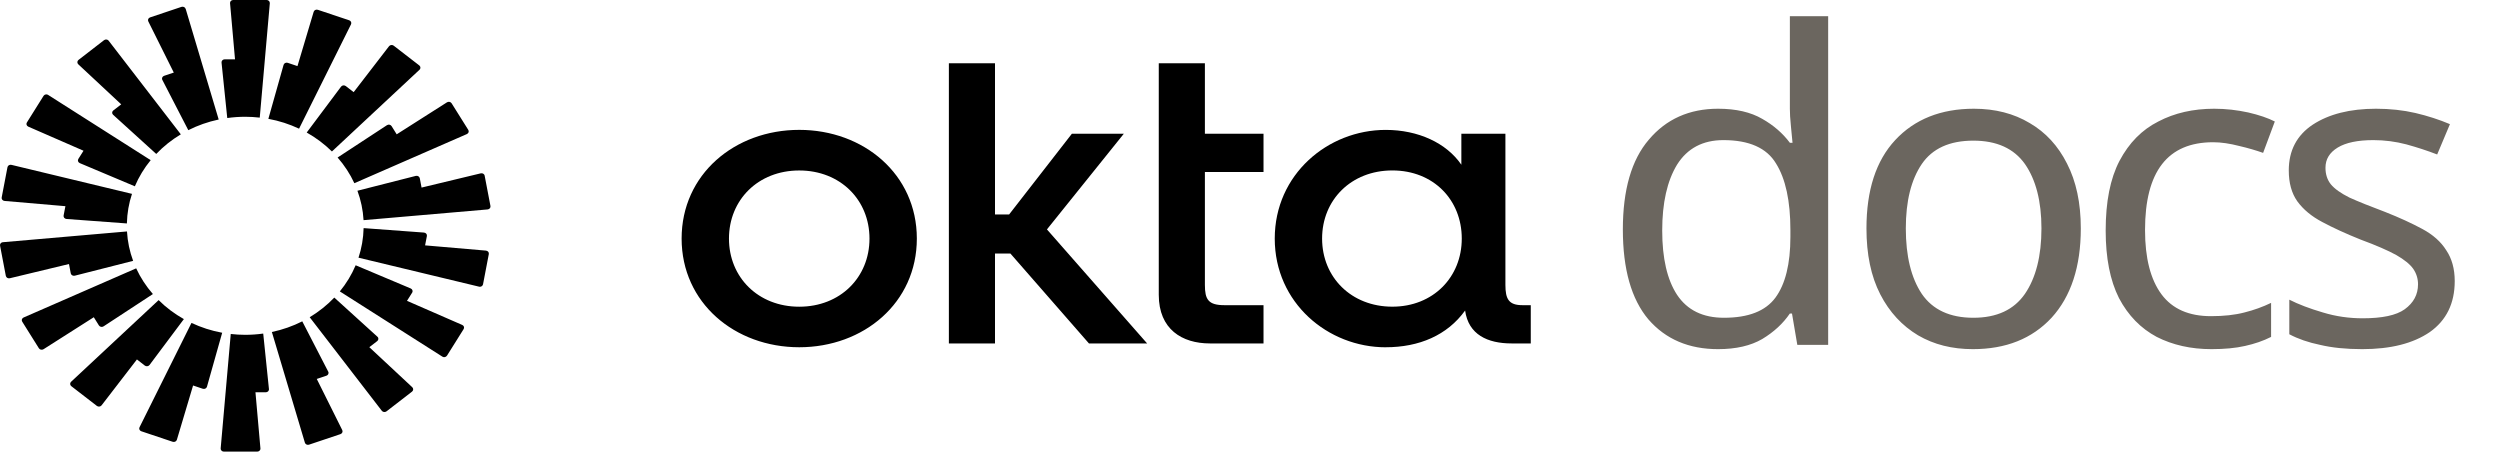
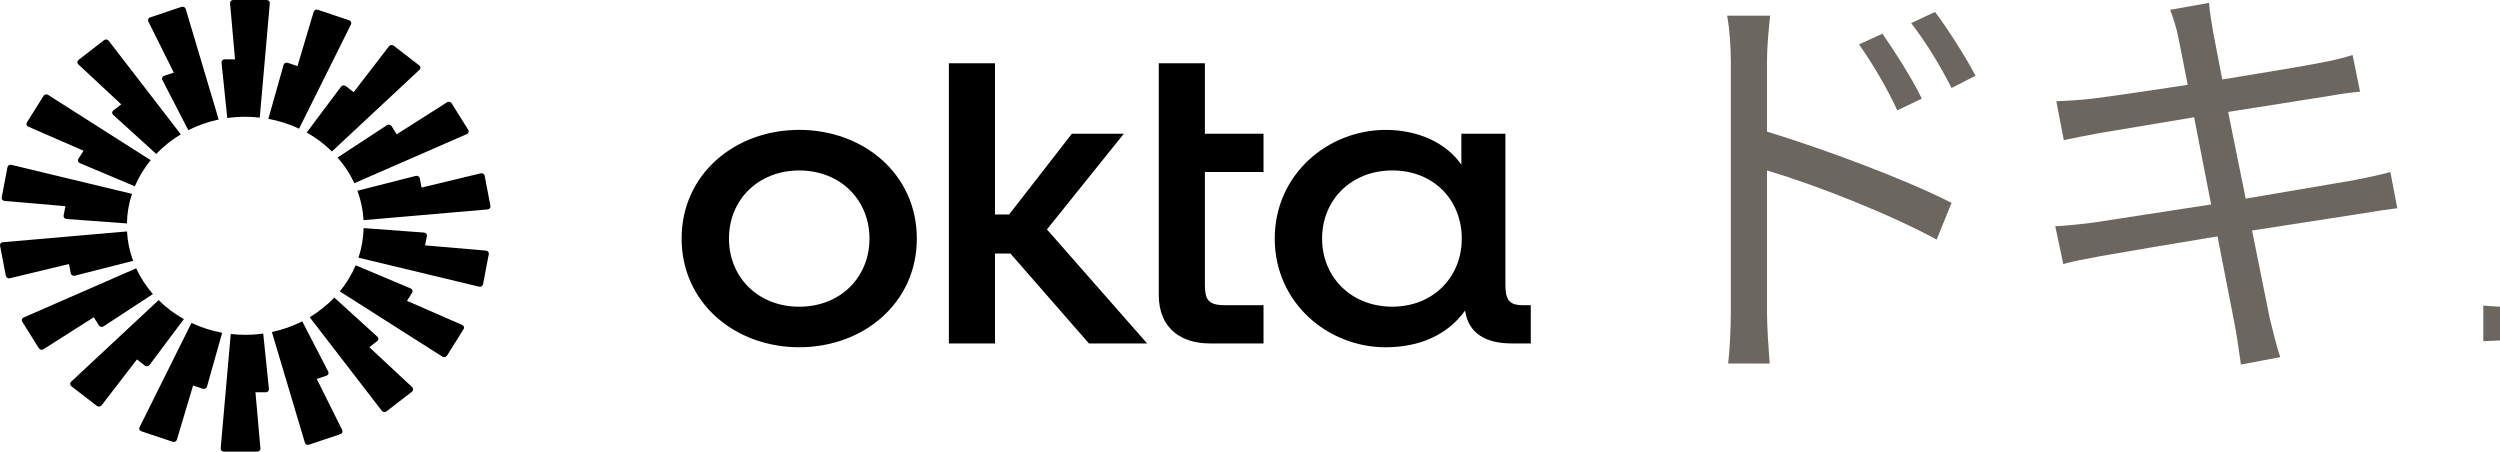
<svg xmlns="http://www.w3.org/2000/svg" width="73.441mm" height="13.268mm" viewBox="0 0 73.441 13.268" version="1.1" id="svg1">
  <defs id="defs1" />
  <g id="layer1" transform="translate(-24.36551,-55.13402)">
    <path class="cls-2" d="m 32.292,55.228 -0.296,3.361 4.3e-4,3.94e-4 c -0.14,-0.016 -0.282,-0.025 -0.426,-0.025 -0.18,0 -0.357,0.013 -0.529,0.037 l -0.168,-1.63 c -0.005,-0.051 0.038,-0.095 0.094,-0.095 h 0.302 l -0.146,-1.649 c -0.005,-0.05 0.038,-0.094 0.094,-0.094 h 0.98 c 0.055,0 0.098,0.044 0.094,0.094 z m -2.473,0.167 c -0.015,-0.049 -0.071,-0.076 -0.123,-0.059 l -0.921,0.309 c -0.052,0.017 -0.076,0.072 -0.053,0.118 l 0.749,1.503 -0.284,0.095 c -0.052,0.017 -0.077,0.073 -0.053,0.119 l 0.763,1.478 c 0.277,-0.14 0.577,-0.246 0.893,-0.313 l -0.97,-3.251 z m -2.261,0.936 2.119,2.749 4.3e-4,3.94e-4 c -0.269,0.161 -0.512,0.355 -0.722,0.576 l -1.267,-1.15 c -0.04,-0.036 -0.037,-0.096 0.006,-0.128 l 0.232,-0.179 -1.262,-1.177 c -0.038,-0.036 -0.035,-0.095 0.007,-0.128 l 0.75,-0.58 c 0.043,-0.033 0.106,-0.025 0.138,0.016 z m -1.777,1.591 c -0.045,-0.029 -0.108,-0.016 -0.136,0.028 l -0.49,0.782 c -0.028,0.044 -0.008,0.1 0.041,0.122 l 1.623,0.708 -0.152,0.241 c -0.028,0.045 -0.008,0.101 0.043,0.123 l 1.617,0.681 c 0.117,-0.277 0.274,-0.535 0.465,-0.768 l -3.012,-1.916 z m -1.196,2.124 c 0.01,-0.05 0.063,-0.082 0.117,-0.069 l 3.541,0.852 c -0.092,0.275 -0.143,0.567 -0.15,0.869 l -1.773,-0.131 c -0.056,-0.004 -0.095,-0.051 -0.086,-0.102 l 0.053,-0.274 -1.788,-0.154 c -0.055,-0.005 -0.094,-0.052 -0.084,-0.102 l 0.17,-0.889 z m -0.134,2.202 c -0.055,0.005 -0.094,0.052 -0.084,0.102 l 0.17,0.889 c 0.01,0.05 0.064,0.082 0.117,0.069 l 1.738,-0.418 0.052,0.274 c 0.01,0.05 0.064,0.082 0.118,0.069 l 1.714,-0.436 c -0.101,-0.274 -0.163,-0.563 -0.18,-0.864 l -3.644,0.316 z m 0.567,2.335 c -0.028,-0.044 -0.009,-0.1 0.041,-0.122 l 3.307,-1.444 c 0.126,0.273 0.292,0.527 0.491,0.755 l -1.449,0.949 c -0.045,0.03 -0.109,0.017 -0.137,-0.027 l -0.15,-0.241 -1.477,0.94 c -0.046,0.029 -0.108,0.016 -0.136,-0.028 l -0.49,-0.782 z m 4.007,-0.633 -2.572,2.4 c -0.038,0.036 -0.035,0.095 0.007,0.128 l 0.751,0.58 c 0.042,0.033 0.106,0.025 0.138,-0.016 l 1.039,-1.349 0.231,0.18 c 0.043,0.033 0.107,0.025 0.139,-0.017 l 1.009,-1.348 c -0.274,-0.153 -0.523,-0.341 -0.74,-0.556 l -4.3e-4,-7.9e-4 z m -0.508,3.853 c -0.052,-0.017 -0.076,-0.072 -0.053,-0.118 h 4.3e-4 l 1.526,-3.065 c 0.281,0.132 0.584,0.231 0.902,0.289 l -0.447,1.585 c -0.014,0.05 -0.071,0.078 -0.124,0.06 l -0.284,-0.096 -0.476,1.595 c -0.015,0.049 -0.071,0.076 -0.123,0.059 z m 2.627,-2.857 v 0 c 0,0 -4.3e-4,0 -4.3e-4,0 z m 0,0 -0.296,3.361 c -0.004,0.05 0.039,0.094 0.094,0.094 h 0.98 c 0.055,0 0.099,-0.044 0.094,-0.094 l -0.146,-1.649 h 0.302 c 0.056,7.9e-4 0.1,-0.044 0.094,-0.095 l -0.168,-1.63 c -0.172,0.024 -0.349,0.037 -0.529,0.037 -0.144,0 -0.286,-0.009 -0.426,-0.025 z m 3.533,-9.098 c 0.023,-0.046 -0.002,-0.101 -0.053,-0.118 l -0.921,-0.308 c -0.052,-0.017 -0.109,0.01 -0.123,0.059 l -0.476,1.595 -0.284,-0.096 c -0.052,-0.018 -0.11,0.01 -0.124,0.06 l -0.447,1.585 c 0.319,0.058 0.621,0.157 0.902,0.289 l 1.526,-3.065 z m 2.011,1.336 -2.572,2.4 -4.2e-4,-7.88e-4 c -0.218,-0.215 -0.466,-0.402 -0.74,-0.556 l 1.009,-1.348 c 0.032,-0.042 0.096,-0.05 0.139,-0.017 l 0.231,0.179 1.039,-1.349 c 0.032,-0.041 0.096,-0.049 0.138,-0.016 l 0.751,0.58 c 0.042,0.033 0.045,0.092 0.007,0.128 z m 1.393,1.888 c 0.05,-0.022 0.069,-0.078 0.041,-0.122 l -0.49,-0.782 c -0.028,-0.044 -0.09,-0.057 -0.136,-0.028 l -1.477,0.94 -0.15,-0.241 c -0.028,-0.045 -0.091,-0.057 -0.137,-0.027 l -1.449,0.949 c 0.199,0.228 0.366,0.481 0.492,0.755 l 3.307,-1.444 z m 0.522,1.223 0.17,0.889 4.3e-4,3.94e-4 c 0.01,0.05 -0.029,0.097 -0.084,0.102 l -3.644,0.315 c -0.017,-0.301 -0.079,-0.59 -0.18,-0.864 l 1.714,-0.436 c 0.053,-0.014 0.108,0.018 0.118,0.069 l 0.052,0.274 1.738,-0.418 c 0.053,-0.013 0.107,0.019 0.117,0.069 z m -0.165,3.261 c 0.053,0.013 0.107,-0.019 0.117,-0.069 l 0.17,-0.889 c 0.01,-0.05 -0.029,-0.097 -0.084,-0.102 l -1.788,-0.154 0.053,-0.274 c 0.01,-0.05 -0.03,-0.098 -0.086,-0.102 l -1.773,-0.131 c -0.007,0.302 -0.059,0.593 -0.15,0.869 l 3.541,0.851 v 4e-4 z m -0.943,2.027 c -0.028,0.044 -0.09,0.057 -0.135,0.028 l 4.3e-4,-3.9e-4 -3.012,-1.916 c 0.191,-0.233 0.348,-0.491 0.465,-0.768 l 1.617,0.681 c 0.051,0.021 0.071,0.078 0.043,0.123 l -0.152,0.241 1.623,0.708 c 0.05,0.022 0.069,0.078 0.041,0.122 l -0.49,0.782 z m -4.032,-1.13 2.119,2.749 c 0.032,0.041 0.095,0.049 0.138,0.016 l 0.75,-0.58 c 0.042,-0.033 0.045,-0.092 0.007,-0.128 l -1.262,-1.177 0.232,-0.179 c 0.043,-0.033 0.046,-0.093 0.006,-0.128 l -1.267,-1.15 c -0.211,0.221 -0.454,0.415 -0.722,0.576 h 4.3e-4 z m -0.018,3.744 c -0.052,0.017 -0.109,-0.01 -0.123,-0.059 l -0.97,-3.251 c 0.316,-0.067 0.616,-0.173 0.893,-0.313 l 0.763,1.478 c 0.024,0.046 -8.6e-4,0.102 -0.053,0.119 l -0.284,0.095 0.749,1.503 c 0.023,0.046 -0.002,0.101 -0.053,0.118 l -0.921,0.309 z" id="path1" style="fill-rule:evenodd;stroke-width:0.021" />
    <path d="m 65.268,64.143 c -1.209,0 -2.064,-0.866 -2.064,-2.001 0,-1.136 0.855,-2.001 2.064,-2.001 1.209,0 2.039,0.866 2.039,2.001 0,1.136 -0.843,2.001 -2.039,2.001 z m -0.195,1.192 c 0.977,0 1.807,-0.349 2.332,-1.079 0.098,0.708 0.659,0.967 1.367,0.967 h 0.562 v -1.124 h -0.244 c -0.403,0 -0.501,-0.18 -0.501,-0.596 v -4.441 h -1.294 v 0.911 c -0.44,-0.641 -1.27,-1.023 -2.222,-1.023 -1.697,0 -3.26,1.304 -3.26,3.193 0,1.889 1.563,3.193 3.26,3.193 z m -6.667,-1.54 c 0,1.012 0.684,1.428 1.502,1.428 h 1.575 v -1.124 h -1.148 c -0.476,0 -0.574,-0.169 -0.574,-0.596 v -3.317 h 1.722 v -1.124 h -1.722 v -2.069 h -1.355 v 6.802 z m -6.166,1.428 h 1.355 v -2.642 h 0.452 l 2.308,2.642 h 1.709 l -2.943,-3.35 2.259,-2.811 h -1.526 l -1.844,2.372 h -0.415 v -4.441 h -1.355 v 8.23 z m -4.396,-6.274 c -1.893,0 -3.455,1.304 -3.455,3.193 0,1.889 1.563,3.193 3.455,3.193 1.893,0 3.455,-1.304 3.455,-3.193 0,-1.889 -1.563,-3.193 -3.455,-3.193 z m 0,5.195 c -1.209,0 -2.064,-0.866 -2.064,-2.001 0,-1.136 0.855,-2.001 2.064,-2.001 1.209,0 2.064,0.866 2.064,2.001 0,1.136 -0.855,2.001 -2.064,2.001 z" id="path2" style="stroke-width:0.021" />
    <text xml:space="preserve" style="font-style:normal;font-variant:normal;font-weight:400;font-stretch:normal;font-size:13.111px;line-height:1.25;font-family:'DM Sans';-inkscape-font-specification:'DM Sans, Normal';font-variant-ligatures:normal;font-variant-caps:normal;font-variant-numeric:normal;font-variant-east-asian:normal;letter-spacing:-0.656px;fill:#6b665f;fill-opacity:1;stroke:none;stroke-width:0.109" x="71.337" y="65.267" id="text2">
-       <tspan id="tspan2" x="71.337" y="65.267" rotate="0 0 0 0" style="font-style:normal;font-variant:normal;font-weight:normal;font-stretch:normal;font-size:12.7px;font-family:'DM Sans';-inkscape-font-specification:'DM Sans, Normal';font-variant-ligatures:normal;font-variant-caps:normal;font-variant-numeric:normal;font-variant-east-asian:normal;stroke-width:0.109">docs</tspan>
+       <tspan id="tspan2" x="71.337" y="65.267" rotate="0 0 0 0" style="font-style:normal;font-variant:normal;font-weight:normal;font-stretch:normal;font-size:12.7px;font-family:'DM Sans';-inkscape-font-specification:'DM Sans, Normal';font-variant-ligatures:normal;font-variant-caps:normal;font-variant-numeric:normal;font-variant-east-asian:normal;stroke-width:0.109">ドキュメント</tspan>
    </text>
  </g>
</svg>
